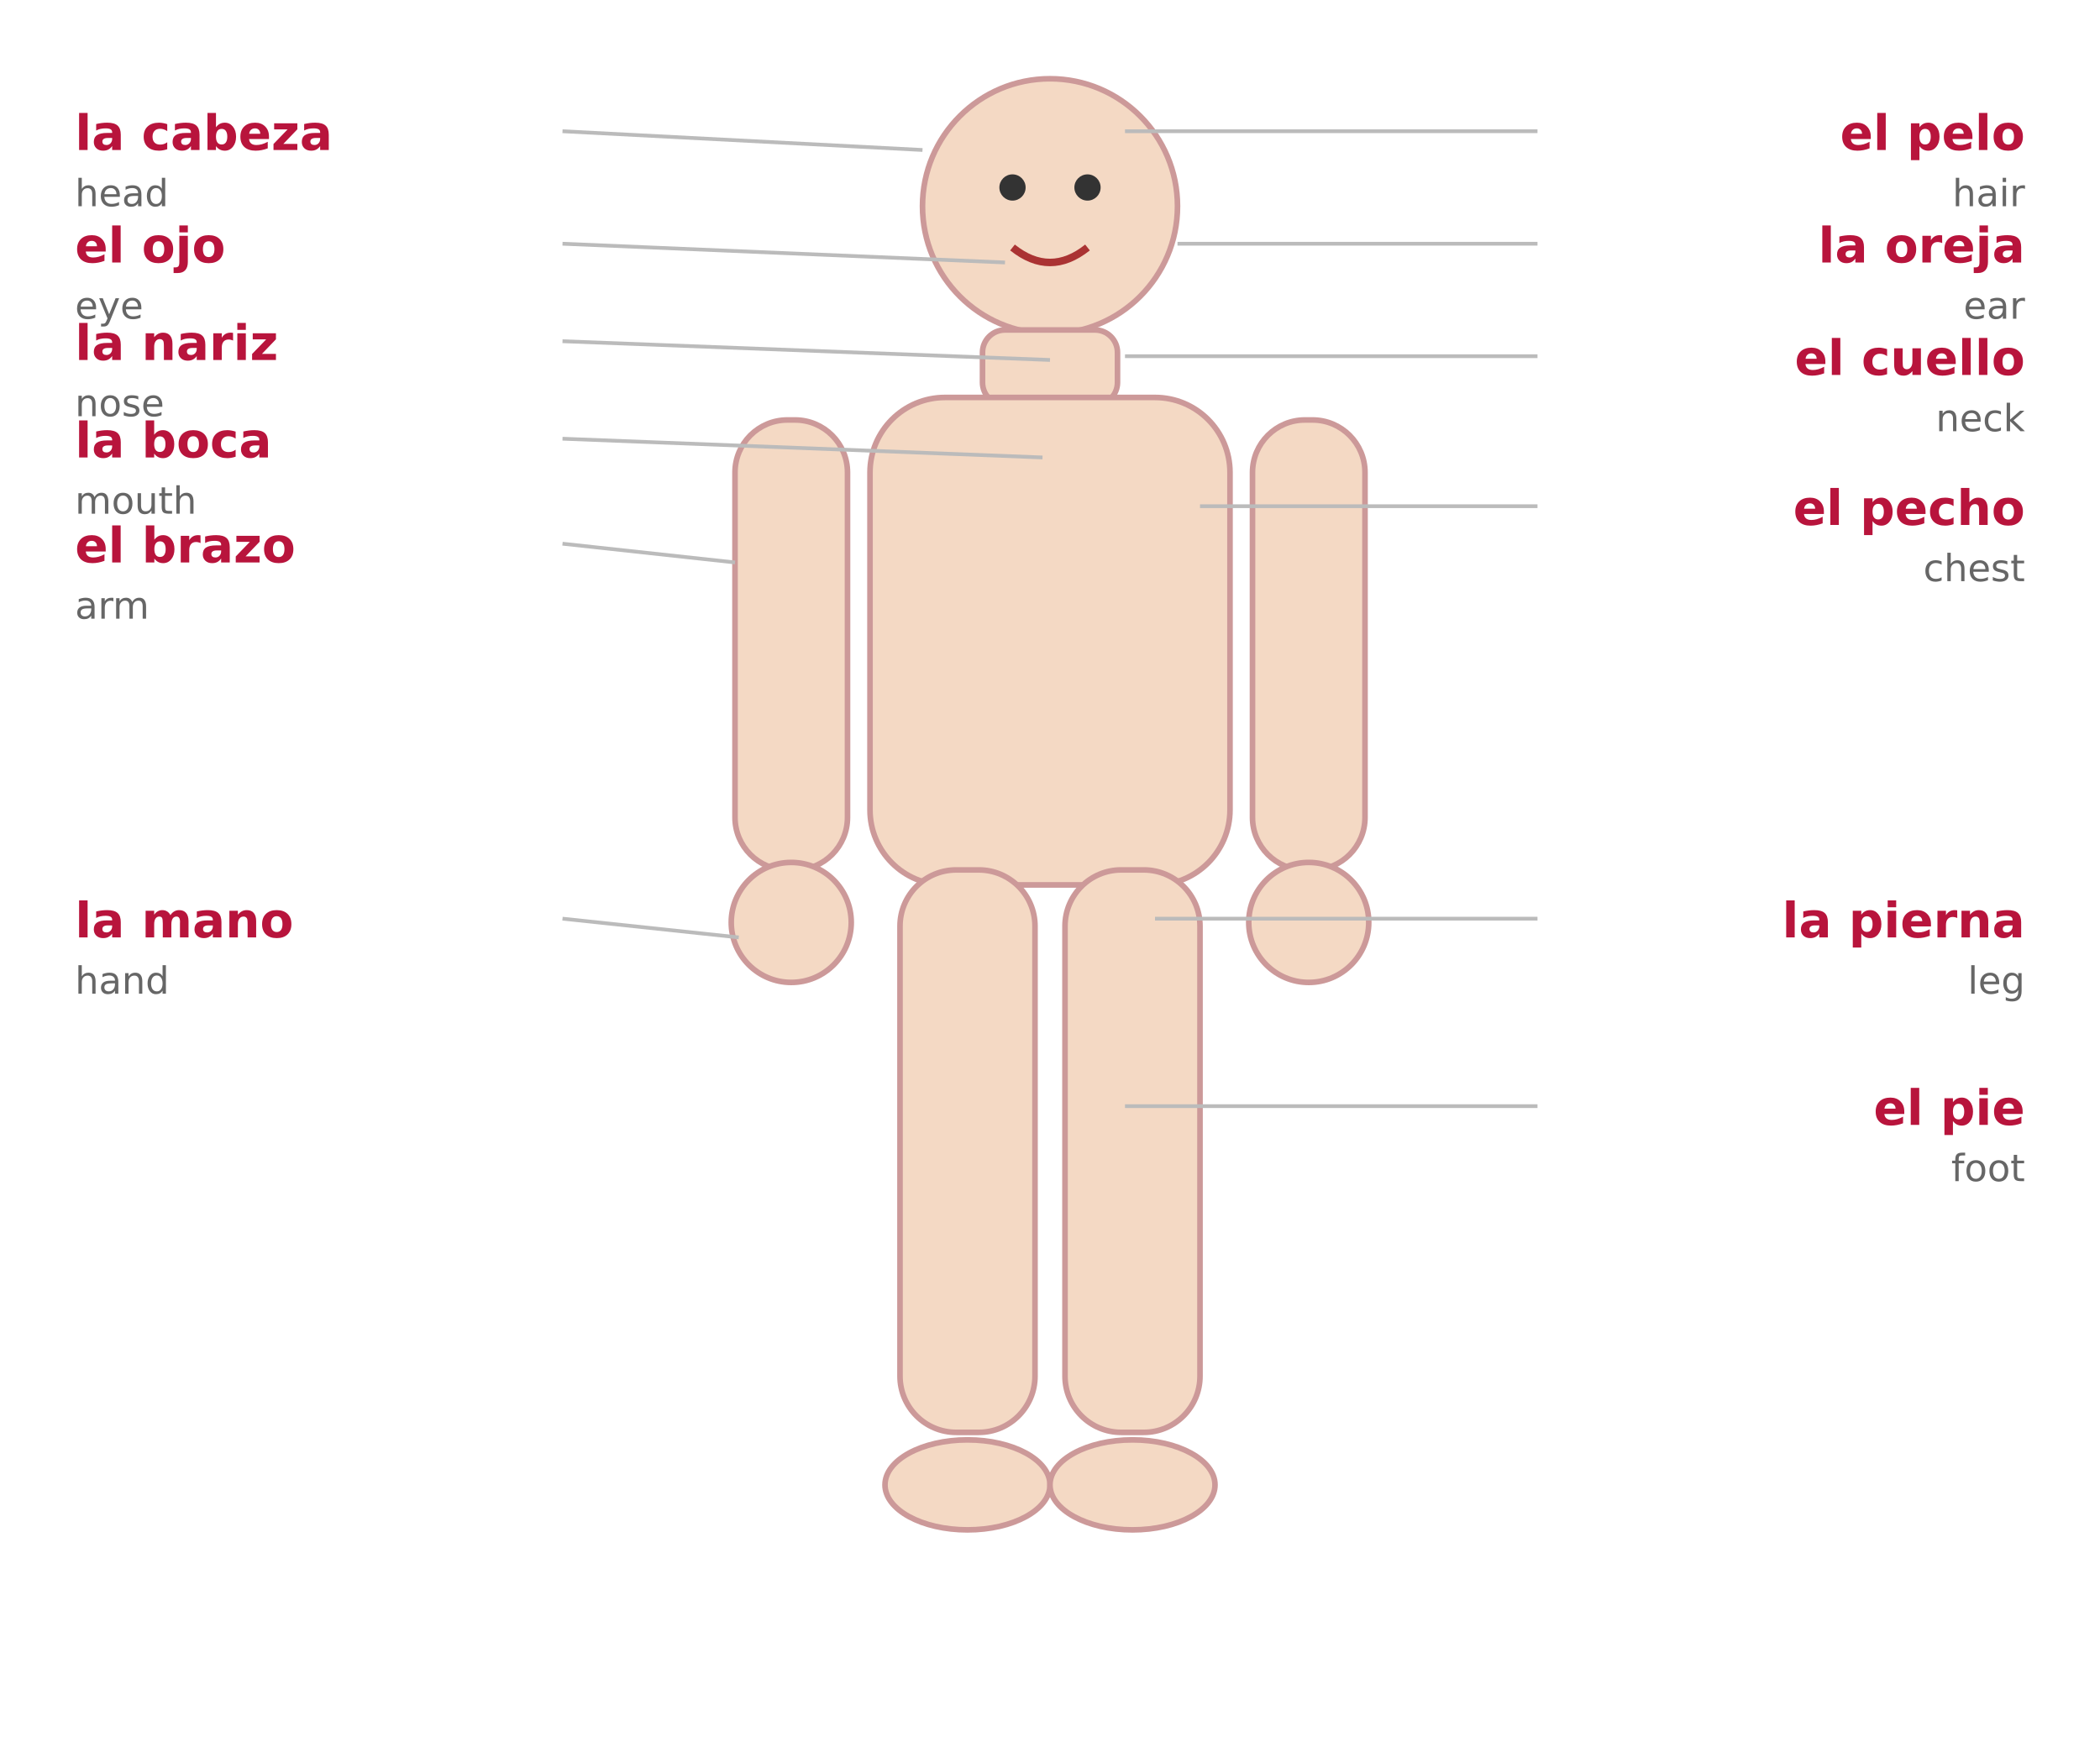
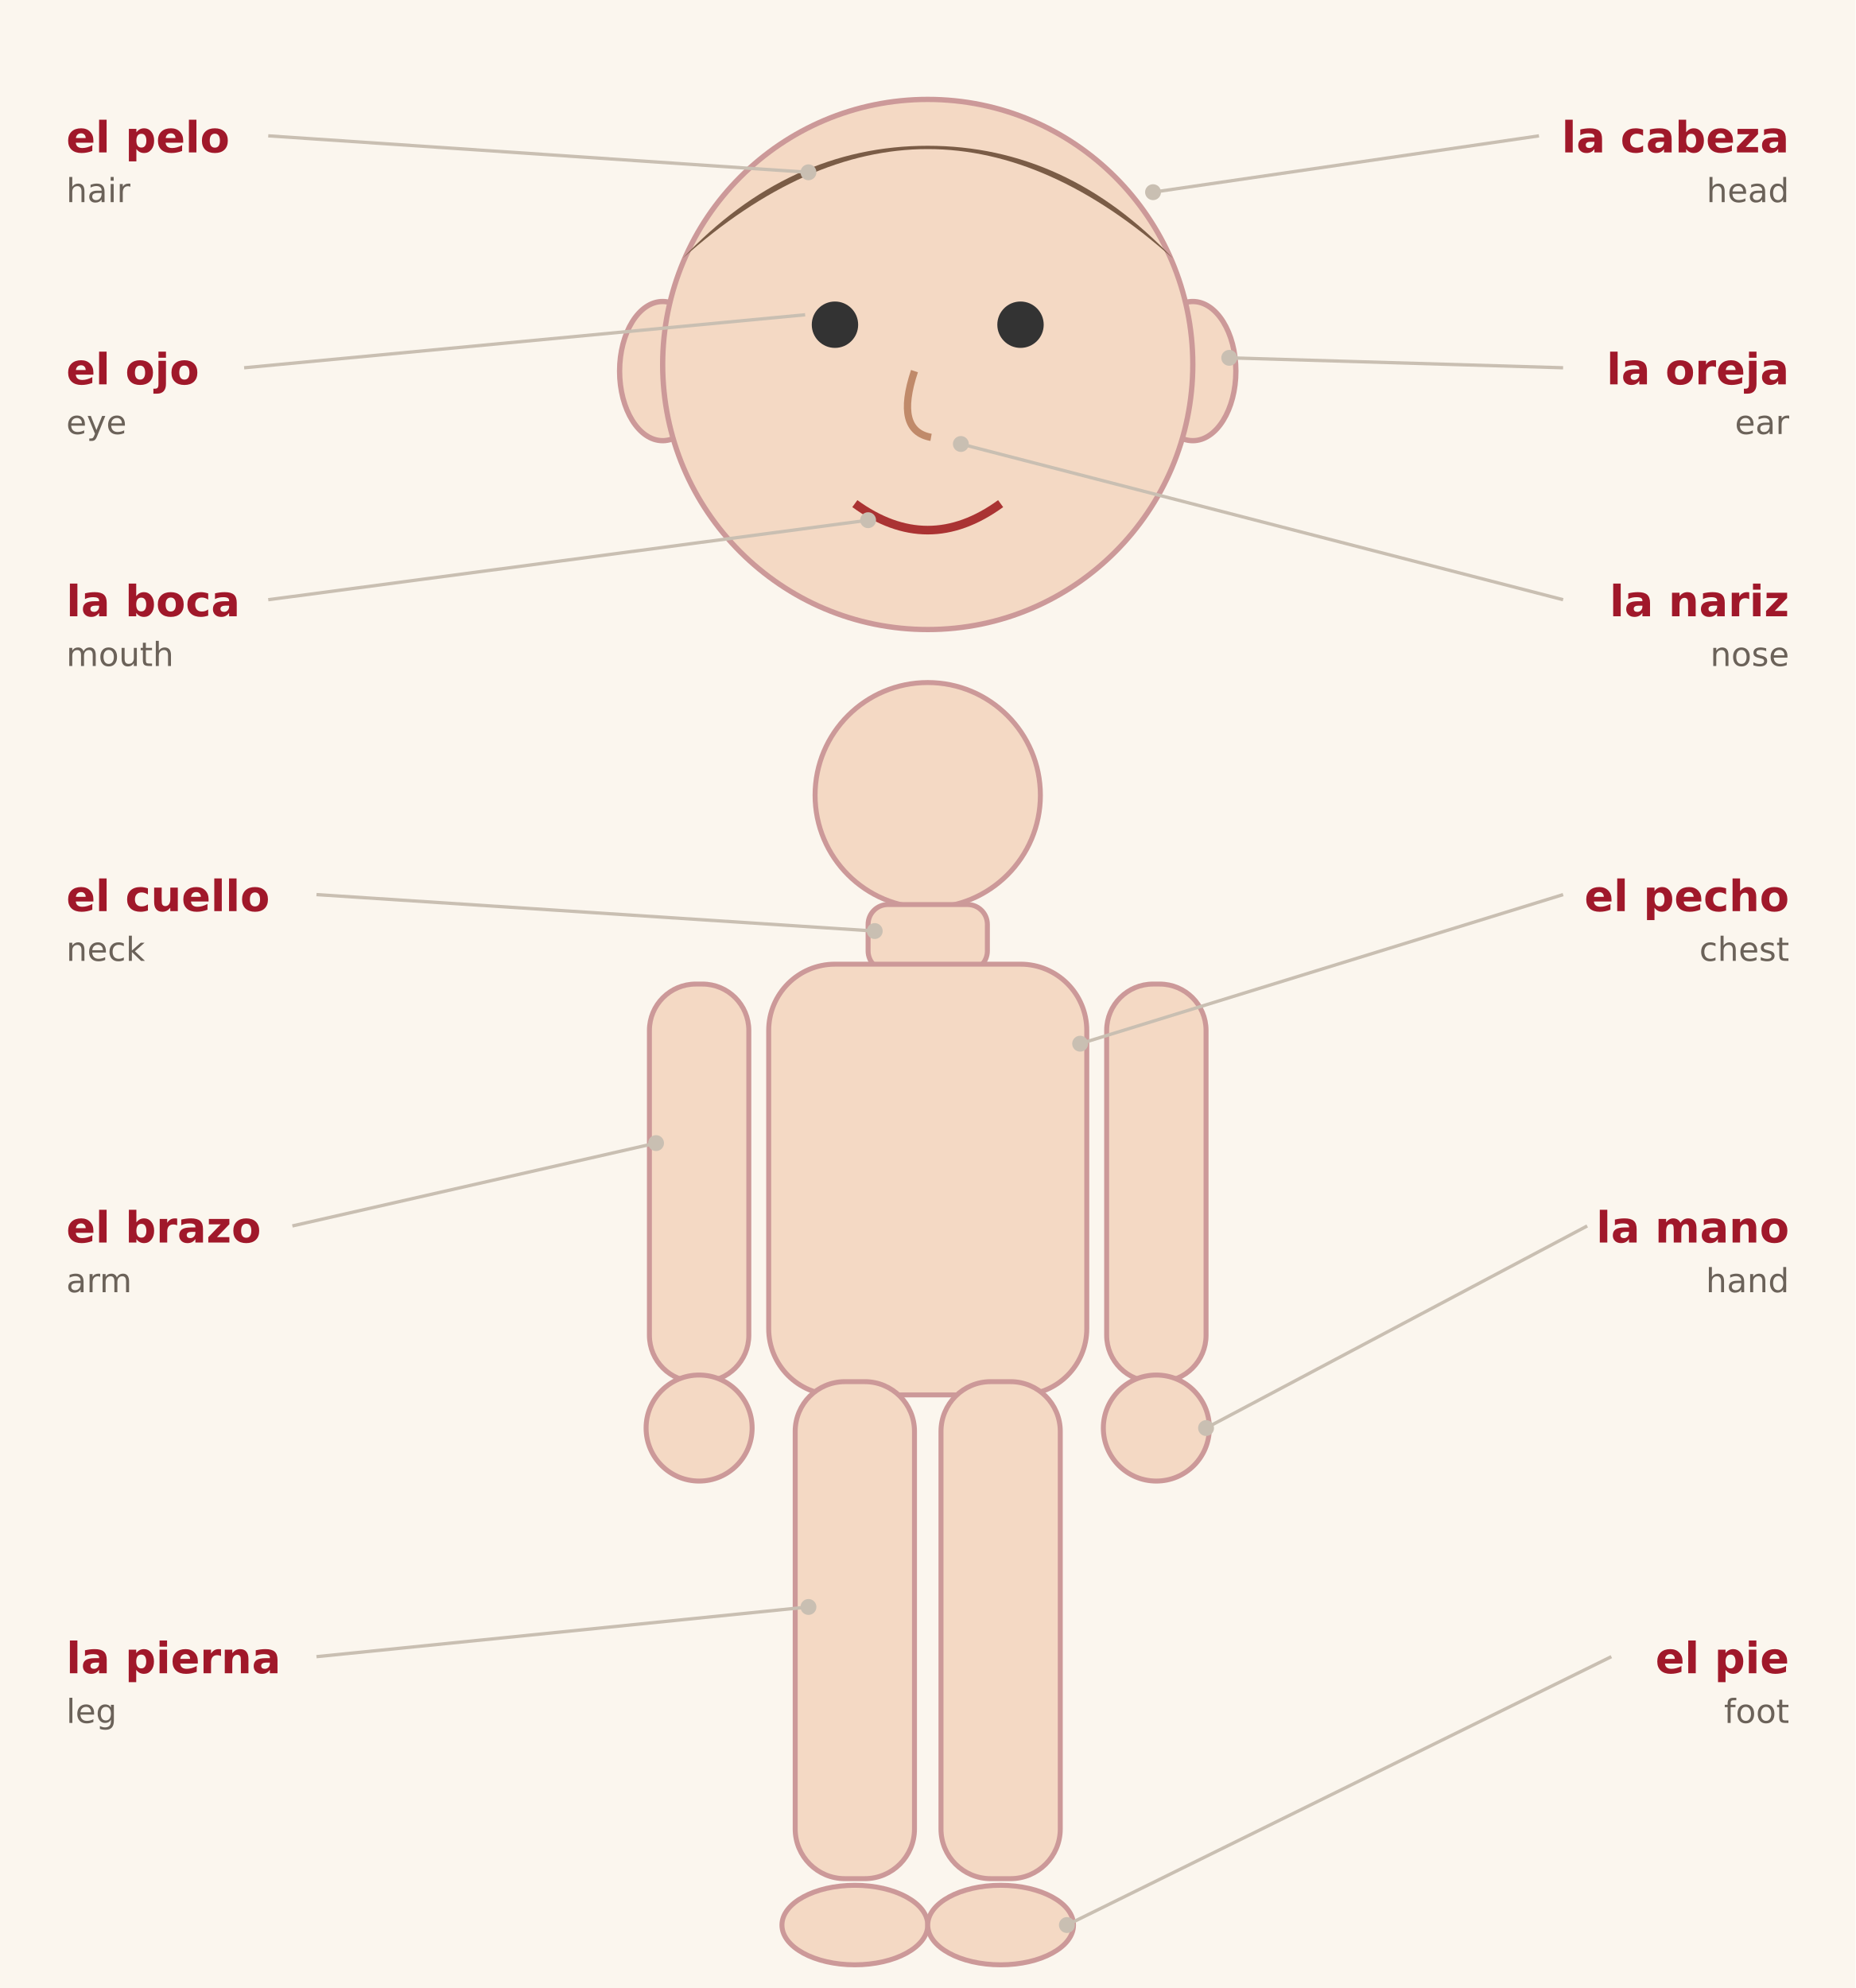
- <svg xmlns="http://www.w3.org/2000/svg" viewBox="0 0 560 470">
+ <svg xmlns="http://www.w3.org/2000/svg" viewBox="0 0 560 600">
+   <rect x="0" y="0" width="560" height="600" fill="#FBF6EE" />
+   <g fill="#f4d9c4" stroke="#c99" stroke-width="1.6">
+     <ellipse cx="200" cy="112" rx="13" ry="21" />
+     <ellipse cx="360" cy="112" rx="13" ry="21" />
+     <circle cx="280" cy="110" r="80" />
+   </g>
+   <path d="M206 78 Q280 12 354 78 Q322 44 280 44 Q238 44 206 78 Z" fill="#7a5c46" />
+   <circle cx="252" cy="98" r="7" fill="#333" />
+   <circle cx="308" cy="98" r="7" fill="#333" />
+   <path d="M276 112 Q270 130 281 132" stroke="#c08a6a" fill="none" stroke-width="2.2" />
+   <path d="M258 152 Q280 168 302 152" stroke="#a33" fill="none" stroke-width="2.6" />
  <g fill="#f4d9c4" stroke="#c99" stroke-width="1.5">
-     <circle cx="280" cy="55" r="34" />
-     <rect x="262" y="88" width="36" height="20" rx="6" />
-     <rect x="232" y="106" width="96" height="130" rx="20" />
-     <rect x="196" y="112" width="30" height="120" rx="14" />
-     <rect x="334" y="112" width="30" height="120" rx="14" />
-     <circle cx="211" cy="246" r="16" />
-     <circle cx="349" cy="246" r="16" />
-     <rect x="240" y="232" width="36" height="150" rx="15" />
-     <rect x="284" y="232" width="36" height="150" rx="15" />
-     <ellipse cx="258" cy="396" rx="22" ry="12" />
-     <ellipse cx="302" cy="396" rx="22" ry="12" />
+     <circle cx="280" cy="240" r="34" />
+     <rect x="262" y="273" width="36" height="20" rx="6" />
+     <rect x="232" y="291" width="96" height="130" rx="20" />
+     <rect x="196" y="297" width="30" height="120" rx="14" />
+     <rect x="334" y="297" width="30" height="120" rx="14" />
+     <circle cx="211" cy="431" r="16" />
+     <circle cx="349" cy="431" r="16" />
+     <rect x="240" y="417" width="36" height="150" rx="15" />
+     <rect x="284" y="417" width="36" height="150" rx="15" />
+     <ellipse cx="258" cy="581" rx="22" ry="12" />
+     <ellipse cx="302" cy="581" rx="22" ry="12" />
  </g>
-   <circle cx="270" cy="50" r="3.5" fill="#333" />
-   <circle cx="290" cy="50" r="3.5" fill="#333" />
-   <path d="M270 66 Q280 74 290 66" stroke="#a33" fill="none" stroke-width="2" />
-   <line x1="246" y1="40" x2="150" y2="35" stroke="#bbb" stroke-width="1" />
-   <text x="20" y="40" text-anchor="start" font-family="DejaVu Sans" font-size="13" font-weight="bold" fill="#b8143c">la cabeza</text>
-   <text x="20" y="55" text-anchor="start" font-family="DejaVu Sans" font-size="10" fill="#666">head</text>
-   <line x1="268" y1="70" x2="150" y2="65" stroke="#bbb" stroke-width="1" />
-   <text x="20" y="70" text-anchor="start" font-family="DejaVu Sans" font-size="13" font-weight="bold" fill="#b8143c">el ojo</text>
-   <text x="20" y="85" text-anchor="start" font-family="DejaVu Sans" font-size="10" fill="#666">eye</text>
-   <line x1="280" y1="96" x2="150" y2="91" stroke="#bbb" stroke-width="1" />
-   <text x="20" y="96" text-anchor="start" font-family="DejaVu Sans" font-size="13" font-weight="bold" fill="#b8143c">la nariz</text>
-   <text x="20" y="111" text-anchor="start" font-family="DejaVu Sans" font-size="10" fill="#666">nose</text>
-   <line x1="278" y1="122" x2="150" y2="117" stroke="#bbb" stroke-width="1" />
-   <text x="20" y="122" text-anchor="start" font-family="DejaVu Sans" font-size="13" font-weight="bold" fill="#b8143c">la boca</text>
-   <text x="20" y="137" text-anchor="start" font-family="DejaVu Sans" font-size="10" fill="#666">mouth</text>
-   <line x1="196" y1="150" x2="150" y2="145" stroke="#bbb" stroke-width="1" />
-   <text x="20" y="150" text-anchor="start" font-family="DejaVu Sans" font-size="13" font-weight="bold" fill="#b8143c">el brazo</text>
-   <text x="20" y="165" text-anchor="start" font-family="DejaVu Sans" font-size="10" fill="#666">arm</text>
-   <line x1="197" y1="250" x2="150" y2="245" stroke="#bbb" stroke-width="1" />
-   <text x="20" y="250" text-anchor="start" font-family="DejaVu Sans" font-size="13" font-weight="bold" fill="#b8143c">la mano</text>
-   <text x="20" y="265" text-anchor="start" font-family="DejaVu Sans" font-size="10" fill="#666">hand</text>
-   <line x1="300" y1="35" x2="410" y2="35" stroke="#bbb" stroke-width="1" />
-   <text x="540" y="40" text-anchor="end" font-family="DejaVu Sans" font-size="13" font-weight="bold" fill="#b8143c">el pelo</text>
-   <text x="540" y="55" text-anchor="end" font-family="DejaVu Sans" font-size="10" fill="#666">hair</text>
-   <line x1="314" y1="65" x2="410" y2="65" stroke="#bbb" stroke-width="1" />
-   <text x="540" y="70" text-anchor="end" font-family="DejaVu Sans" font-size="13" font-weight="bold" fill="#b8143c">la oreja</text>
-   <text x="540" y="85" text-anchor="end" font-family="DejaVu Sans" font-size="10" fill="#666">ear</text>
-   <line x1="300" y1="95" x2="410" y2="95" stroke="#bbb" stroke-width="1" />
-   <text x="540" y="100" text-anchor="end" font-family="DejaVu Sans" font-size="13" font-weight="bold" fill="#b8143c">el cuello</text>
-   <text x="540" y="115" text-anchor="end" font-family="DejaVu Sans" font-size="10" fill="#666">neck</text>
-   <line x1="320" y1="135" x2="410" y2="135" stroke="#bbb" stroke-width="1" />
-   <text x="540" y="140" text-anchor="end" font-family="DejaVu Sans" font-size="13" font-weight="bold" fill="#b8143c">el pecho</text>
-   <text x="540" y="155" text-anchor="end" font-family="DejaVu Sans" font-size="10" fill="#666">chest</text>
-   <line x1="308" y1="245" x2="410" y2="245" stroke="#bbb" stroke-width="1" />
-   <text x="540" y="250" text-anchor="end" font-family="DejaVu Sans" font-size="13" font-weight="bold" fill="#b8143c">la pierna</text>
-   <text x="540" y="265" text-anchor="end" font-family="DejaVu Sans" font-size="10" fill="#666">leg</text>
-   <line x1="300" y1="295" x2="410" y2="295" stroke="#bbb" stroke-width="1" />
-   <text x="540" y="300" text-anchor="end" font-family="DejaVu Sans" font-size="13" font-weight="bold" fill="#b8143c">el pie</text>
-   <text x="540" y="315" text-anchor="end" font-family="DejaVu Sans" font-size="10" fill="#666">foot</text>
+   <line x1="244" y1="52" x2="80.96" y2="41" stroke="#c9bfb2" stroke-width="1" />
+   <circle cx="244" cy="52" r="2.4" fill="#c9bfb2" />
+   <text x="20" y="46" text-anchor="start" font-family="DejaVu Sans" font-size="13" font-weight="bold" fill="#A0182A">el pelo</text>
+   <text x="20" y="61" text-anchor="start" font-family="DejaVu Sans" font-size="10" fill="#6B6259">hair</text>
+   <line x1="243" y1="95" x2="73.68" y2="111" stroke="#c9bfb2" stroke-width="1" />
+   <text x="20" y="116" text-anchor="start" font-family="DejaVu Sans" font-size="13" font-weight="bold" fill="#A0182A">el ojo</text>
+   <text x="20" y="131" text-anchor="start" font-family="DejaVu Sans" font-size="10" fill="#6B6259">eye</text>
+   <line x1="262" y1="157" x2="80.96" y2="181" stroke="#c9bfb2" stroke-width="1" />
+   <circle cx="262" cy="157" r="2.4" fill="#c9bfb2" />
+   <text x="20" y="186" text-anchor="start" font-family="DejaVu Sans" font-size="13" font-weight="bold" fill="#A0182A">la boca</text>
+   <text x="20" y="201" text-anchor="start" font-family="DejaVu Sans" font-size="10" fill="#6B6259">mouth</text>
+   <line x1="348" y1="58" x2="464.48" y2="41" stroke="#c9bfb2" stroke-width="1" />
+   <circle cx="348" cy="58" r="2.4" fill="#c9bfb2" />
+   <text x="540" y="46" text-anchor="end" font-family="DejaVu Sans" font-size="13" font-weight="bold" fill="#A0182A">la cabeza</text>
+   <text x="540" y="61" text-anchor="end" font-family="DejaVu Sans" font-size="10" fill="#6B6259">head</text>
+   <line x1="371" y1="108" x2="471.76" y2="111" stroke="#c9bfb2" stroke-width="1" />
+   <circle cx="371" cy="108" r="2.4" fill="#c9bfb2" />
+   <text x="540" y="116" text-anchor="end" font-family="DejaVu Sans" font-size="13" font-weight="bold" fill="#A0182A">la oreja</text>
+   <text x="540" y="131" text-anchor="end" font-family="DejaVu Sans" font-size="10" fill="#6B6259">ear</text>
+   <line x1="290" y1="134" x2="471.76" y2="181" stroke="#c9bfb2" stroke-width="1" />
+   <circle cx="290" cy="134" r="2.4" fill="#c9bfb2" />
+   <text x="540" y="186" text-anchor="end" font-family="DejaVu Sans" font-size="13" font-weight="bold" fill="#A0182A">la nariz</text>
+   <text x="540" y="201" text-anchor="end" font-family="DejaVu Sans" font-size="10" fill="#6B6259">nose</text>
+   <line x1="264" y1="281" x2="95.52" y2="270" stroke="#c9bfb2" stroke-width="1" />
+   <circle cx="264" cy="281" r="2.4" fill="#c9bfb2" />
+   <text x="20" y="275" text-anchor="start" font-family="DejaVu Sans" font-size="13" font-weight="bold" fill="#A0182A">el cuello</text>
+   <text x="20" y="290" text-anchor="start" font-family="DejaVu Sans" font-size="10" fill="#6B6259">neck</text>
+   <line x1="198" y1="345" x2="88.24" y2="370" stroke="#c9bfb2" stroke-width="1" />
+   <circle cx="198" cy="345" r="2.4" fill="#c9bfb2" />
+   <text x="20" y="375" text-anchor="start" font-family="DejaVu Sans" font-size="13" font-weight="bold" fill="#A0182A">el brazo</text>
+   <text x="20" y="390" text-anchor="start" font-family="DejaVu Sans" font-size="10" fill="#6B6259">arm</text>
+   <line x1="244" y1="485" x2="95.52" y2="500" stroke="#c9bfb2" stroke-width="1" />
+   <circle cx="244" cy="485" r="2.4" fill="#c9bfb2" />
+   <text x="20" y="505" text-anchor="start" font-family="DejaVu Sans" font-size="13" font-weight="bold" fill="#A0182A">la pierna</text>
+   <text x="20" y="520" text-anchor="start" font-family="DejaVu Sans" font-size="10" fill="#6B6259">leg</text>
+   <line x1="326" y1="315" x2="471.76" y2="270" stroke="#c9bfb2" stroke-width="1" />
+   <circle cx="326" cy="315" r="2.4" fill="#c9bfb2" />
+   <text x="540" y="275" text-anchor="end" font-family="DejaVu Sans" font-size="13" font-weight="bold" fill="#A0182A">el pecho</text>
+   <text x="540" y="290" text-anchor="end" font-family="DejaVu Sans" font-size="10" fill="#6B6259">chest</text>
+   <line x1="364" y1="431" x2="479.04" y2="370" stroke="#c9bfb2" stroke-width="1" />
+   <circle cx="364" cy="431" r="2.4" fill="#c9bfb2" />
+   <text x="540" y="375" text-anchor="end" font-family="DejaVu Sans" font-size="13" font-weight="bold" fill="#A0182A">la mano</text>
+   <text x="540" y="390" text-anchor="end" font-family="DejaVu Sans" font-size="10" fill="#6B6259">hand</text>
+   <line x1="322" y1="581" x2="486.32" y2="500" stroke="#c9bfb2" stroke-width="1" />
+   <circle cx="322" cy="581" r="2.4" fill="#c9bfb2" />
+   <text x="540" y="505" text-anchor="end" font-family="DejaVu Sans" font-size="13" font-weight="bold" fill="#A0182A">el pie</text>
+   <text x="540" y="520" text-anchor="end" font-family="DejaVu Sans" font-size="10" fill="#6B6259">foot</text>
</svg>
